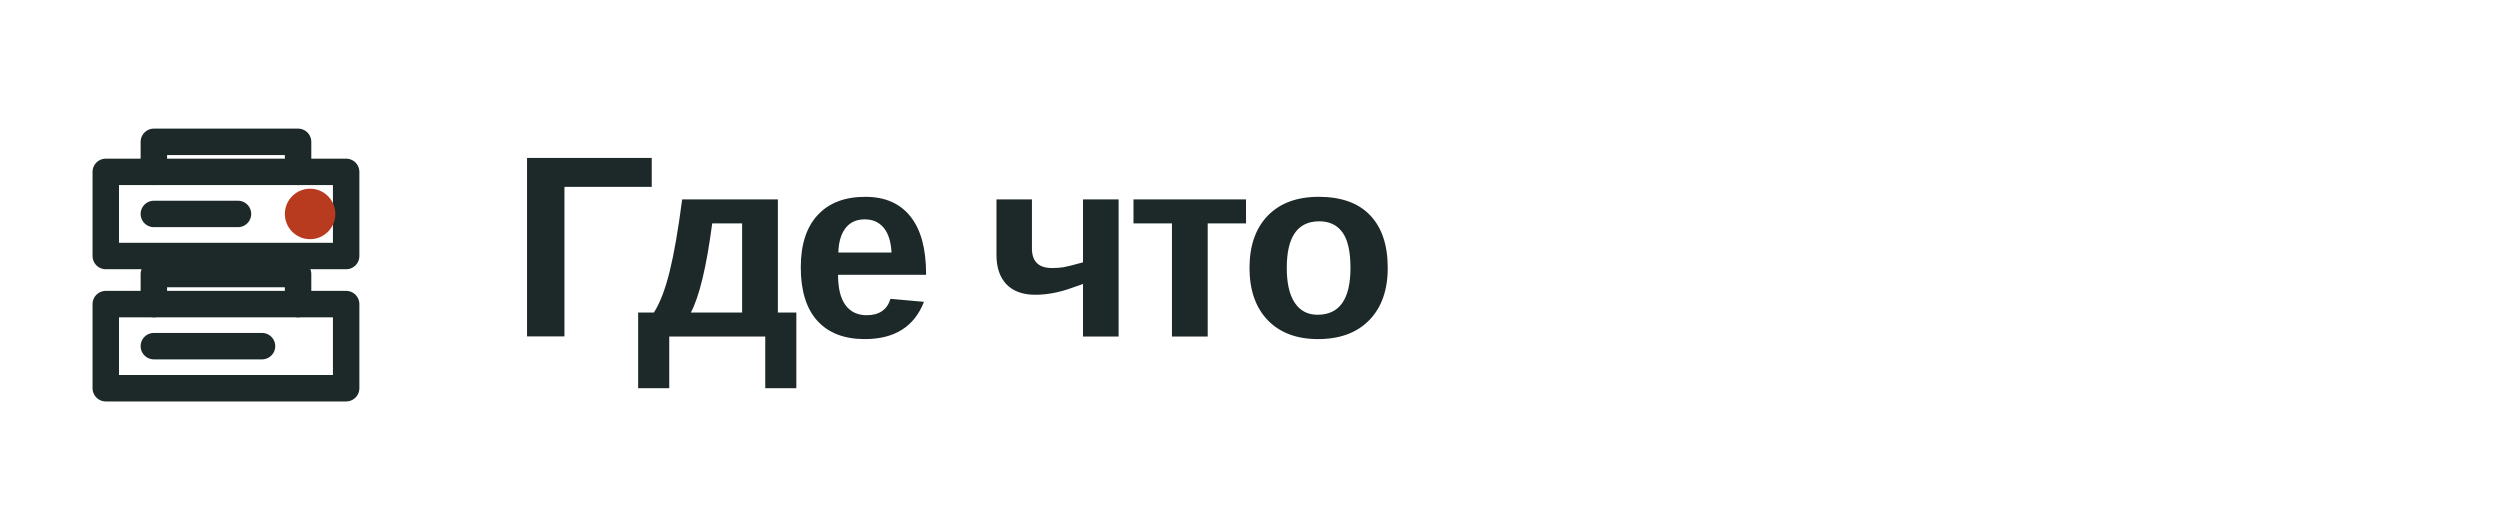
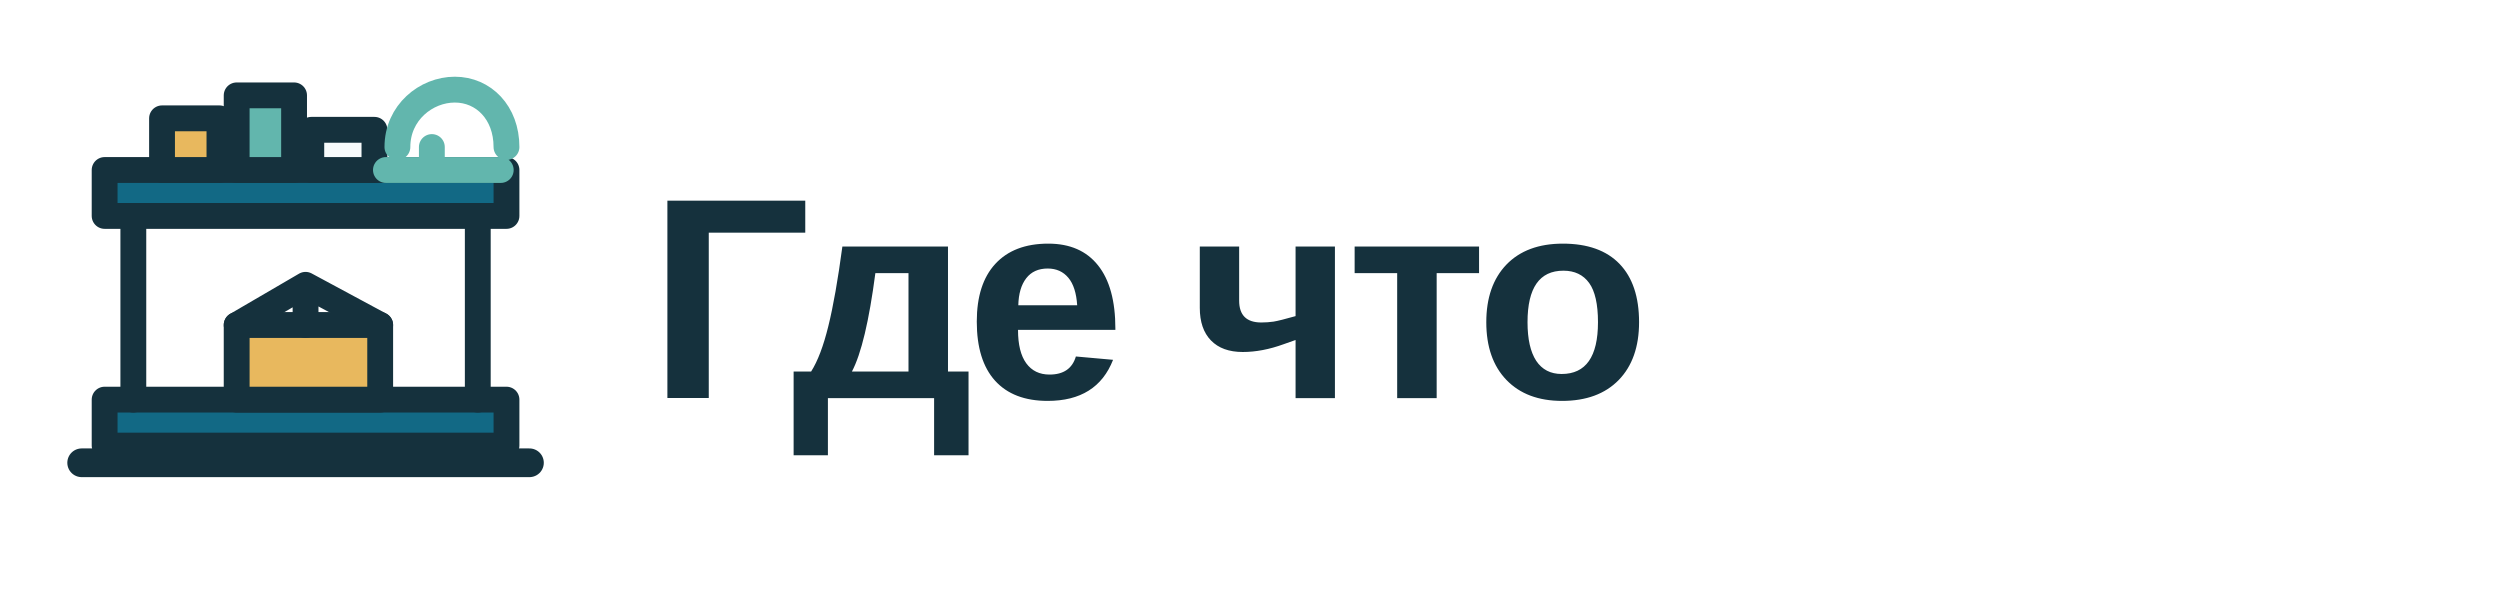
- <svg xmlns="http://www.w3.org/2000/svg" width="260" height="54" viewBox="0 0 260 54" role="img" aria-labelledby="t d">
-   <g transform="translate(1 6) scale(1.25)">
-     <g fill="none" stroke="#1C2928" stroke-width="2.2" stroke-linecap="round" stroke-linejoin="round">
-       <path d="M8 9.5h20v7H8zM8 20.5h20v7H8z" />
-       <path d="M12 9.5V7h12v2.5M12 20.5V18h12v2.5" />
-       <path d="M12 13h7M12 24h9" />
+ <svg xmlns="http://www.w3.org/2000/svg" width="270" height="64" viewBox="0 0 270 64" role="img" aria-labelledby="t d">
+   <g transform="translate(2 1) scale(.62)">
+     <g stroke="#15313D" stroke-width="4.5" stroke-linecap="round" stroke-linejoin="round">
+       <path d="M15 28h70v8H15zM15 68h70v8H15z" fill="#126985" />
+       <path d="M20 36v32M80 36v32" fill="none" />
+       <path d="M25 19h10v9H25z" fill="#E8B85E" />
+       <path d="M38 15h10v13H38z" fill="#62B6AD" />
+       <path d="M51 21h11v7H51z" fill="#F7FBFC" />
+       <path d="M66 24c0-6 5-10 10-10s9 4 9 10M72 24v4M64 28h20" fill="none" stroke="#62B6AD" />
+       <path d="M38 55h25v13H38z" fill="#E8B85E" />
+       <path d="M38 55l12-7 13 7M50 48v7" fill="none" />
+       <path d="M11 79h78" fill="none" stroke="#15313D" stroke-width="5" />
    </g>
-     <circle cx="25" cy="13" r="2.1" fill="#B83B20" />
  </g>
-   <text x="53" y="35" fill="#1C2928" font-family="Arial, sans-serif" font-weight="700" font-size="27" letter-spacing="-1.1">Где что</text>
+   <text x="70" y="43" fill="#15313D" font-family="Arial,sans-serif" font-size="31" font-weight="700" letter-spacing="-.9">Где что</text>
</svg>
